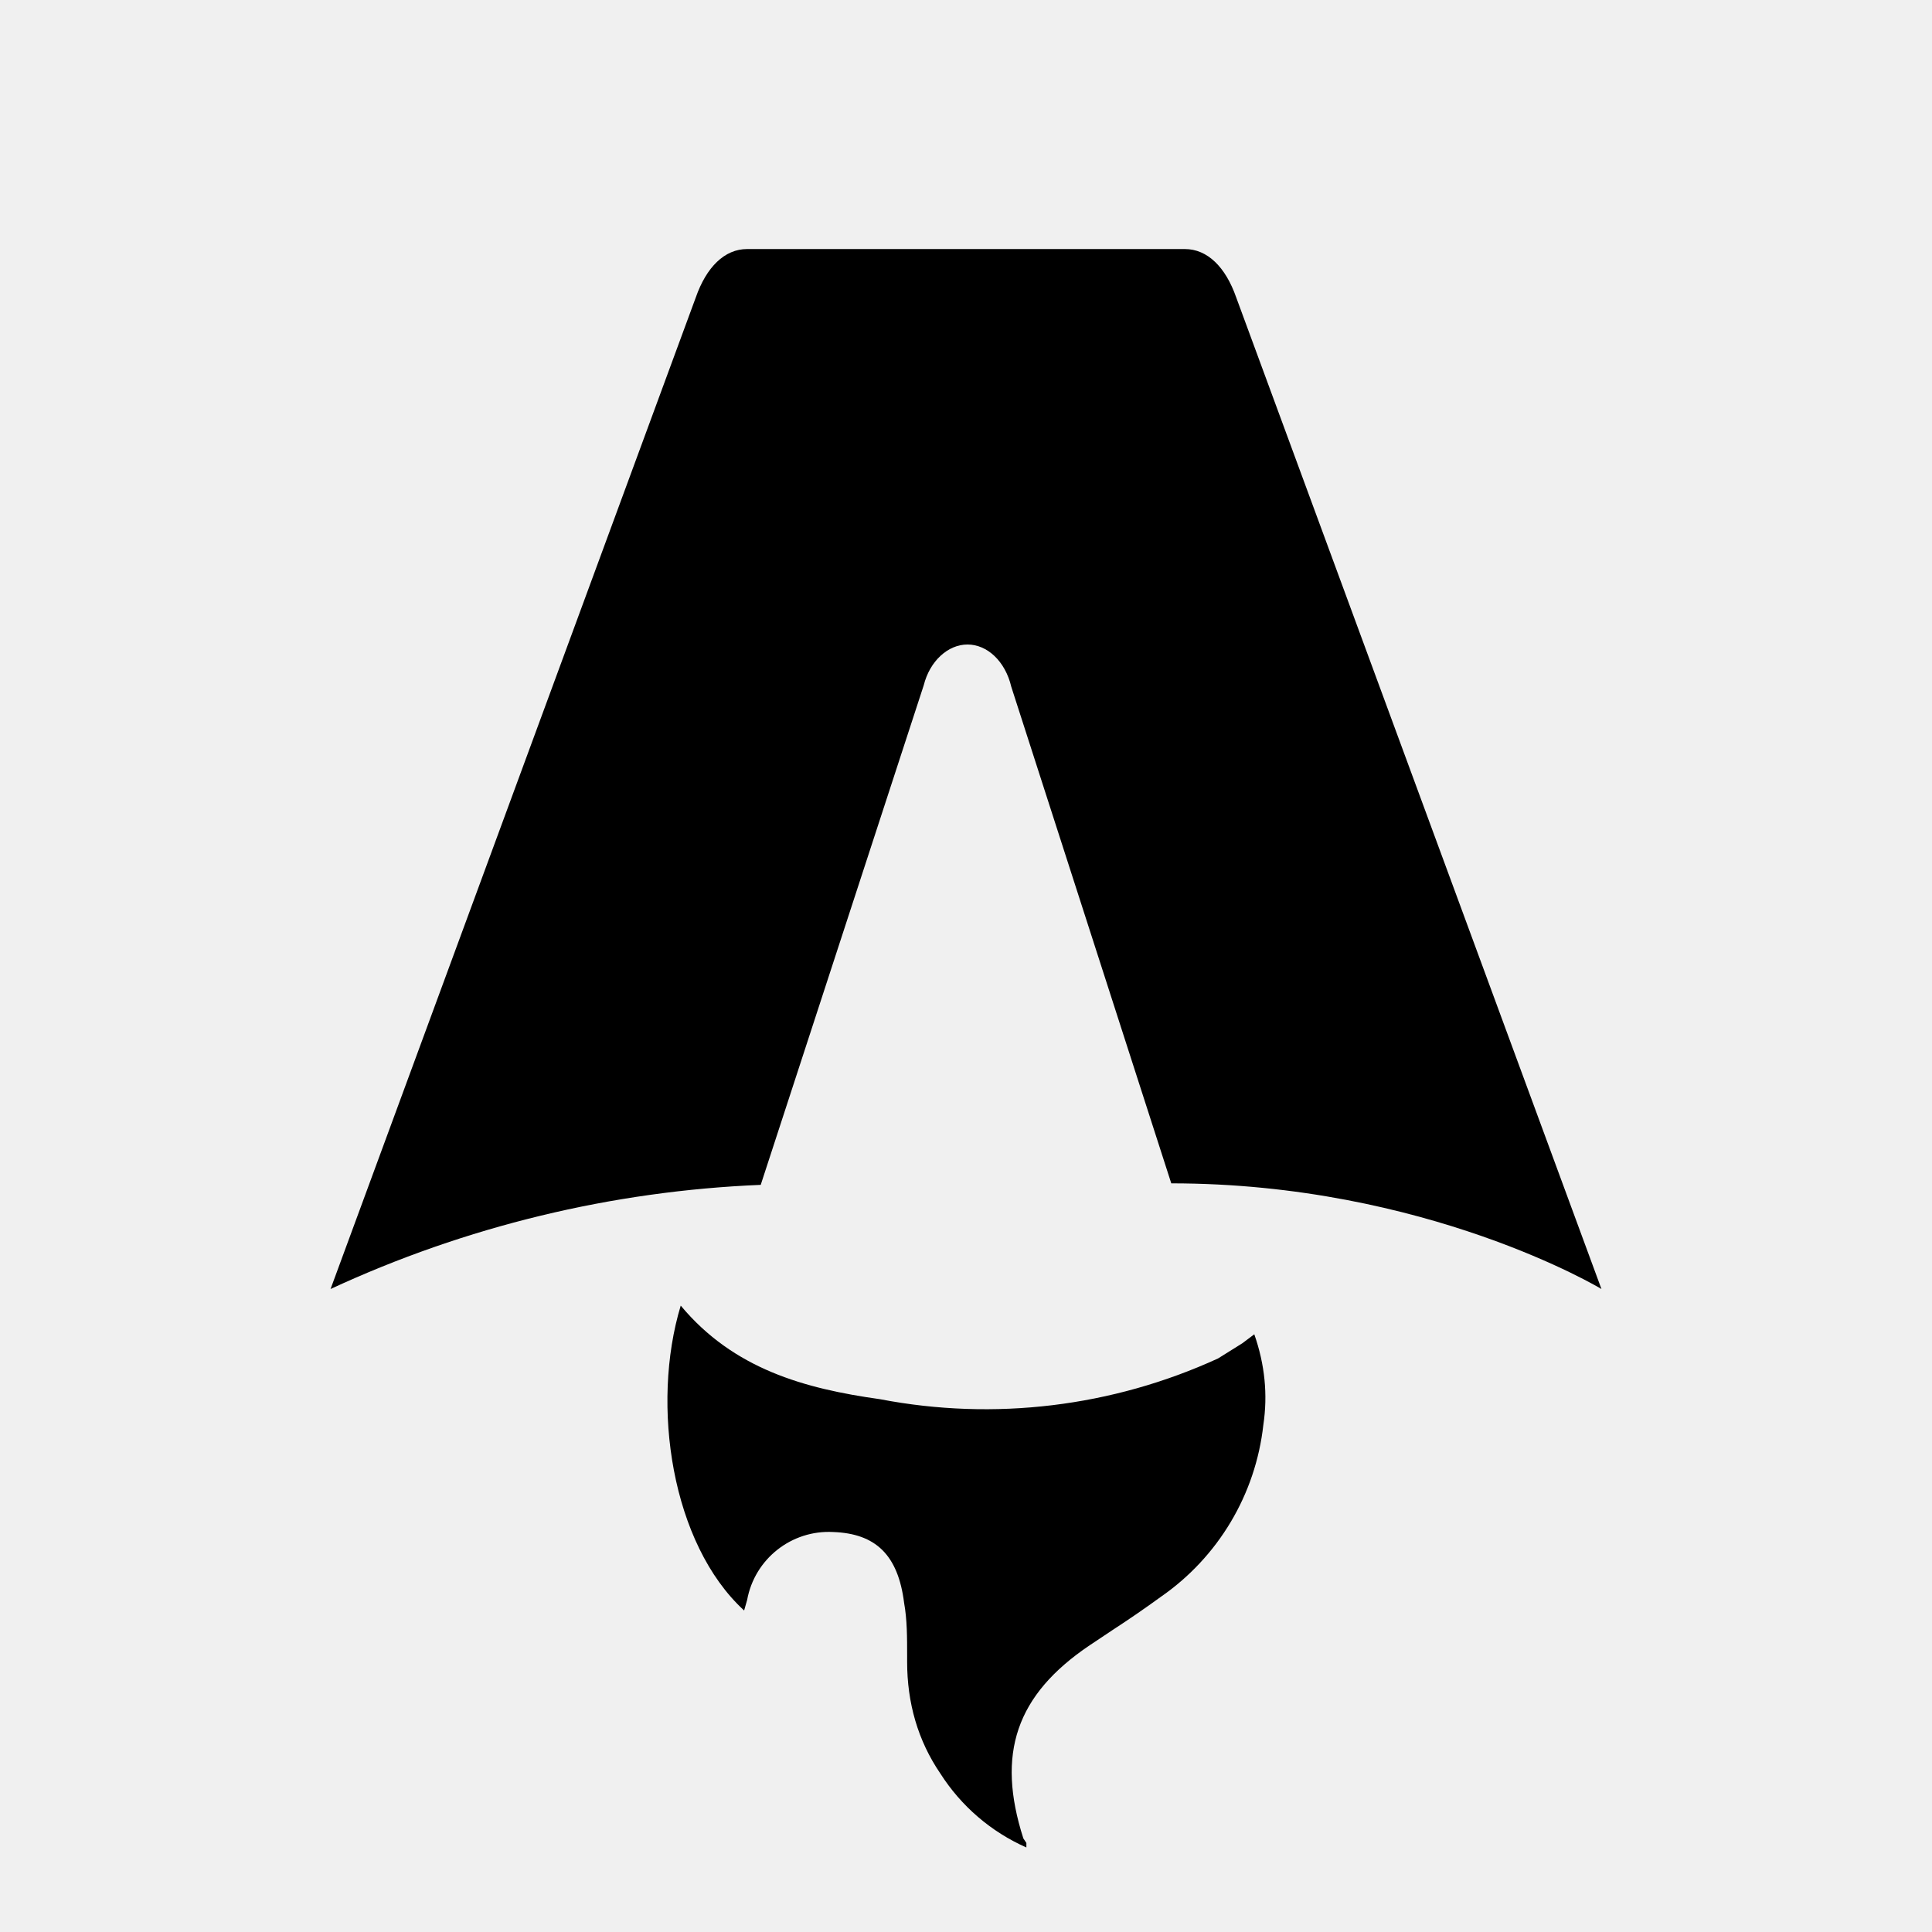
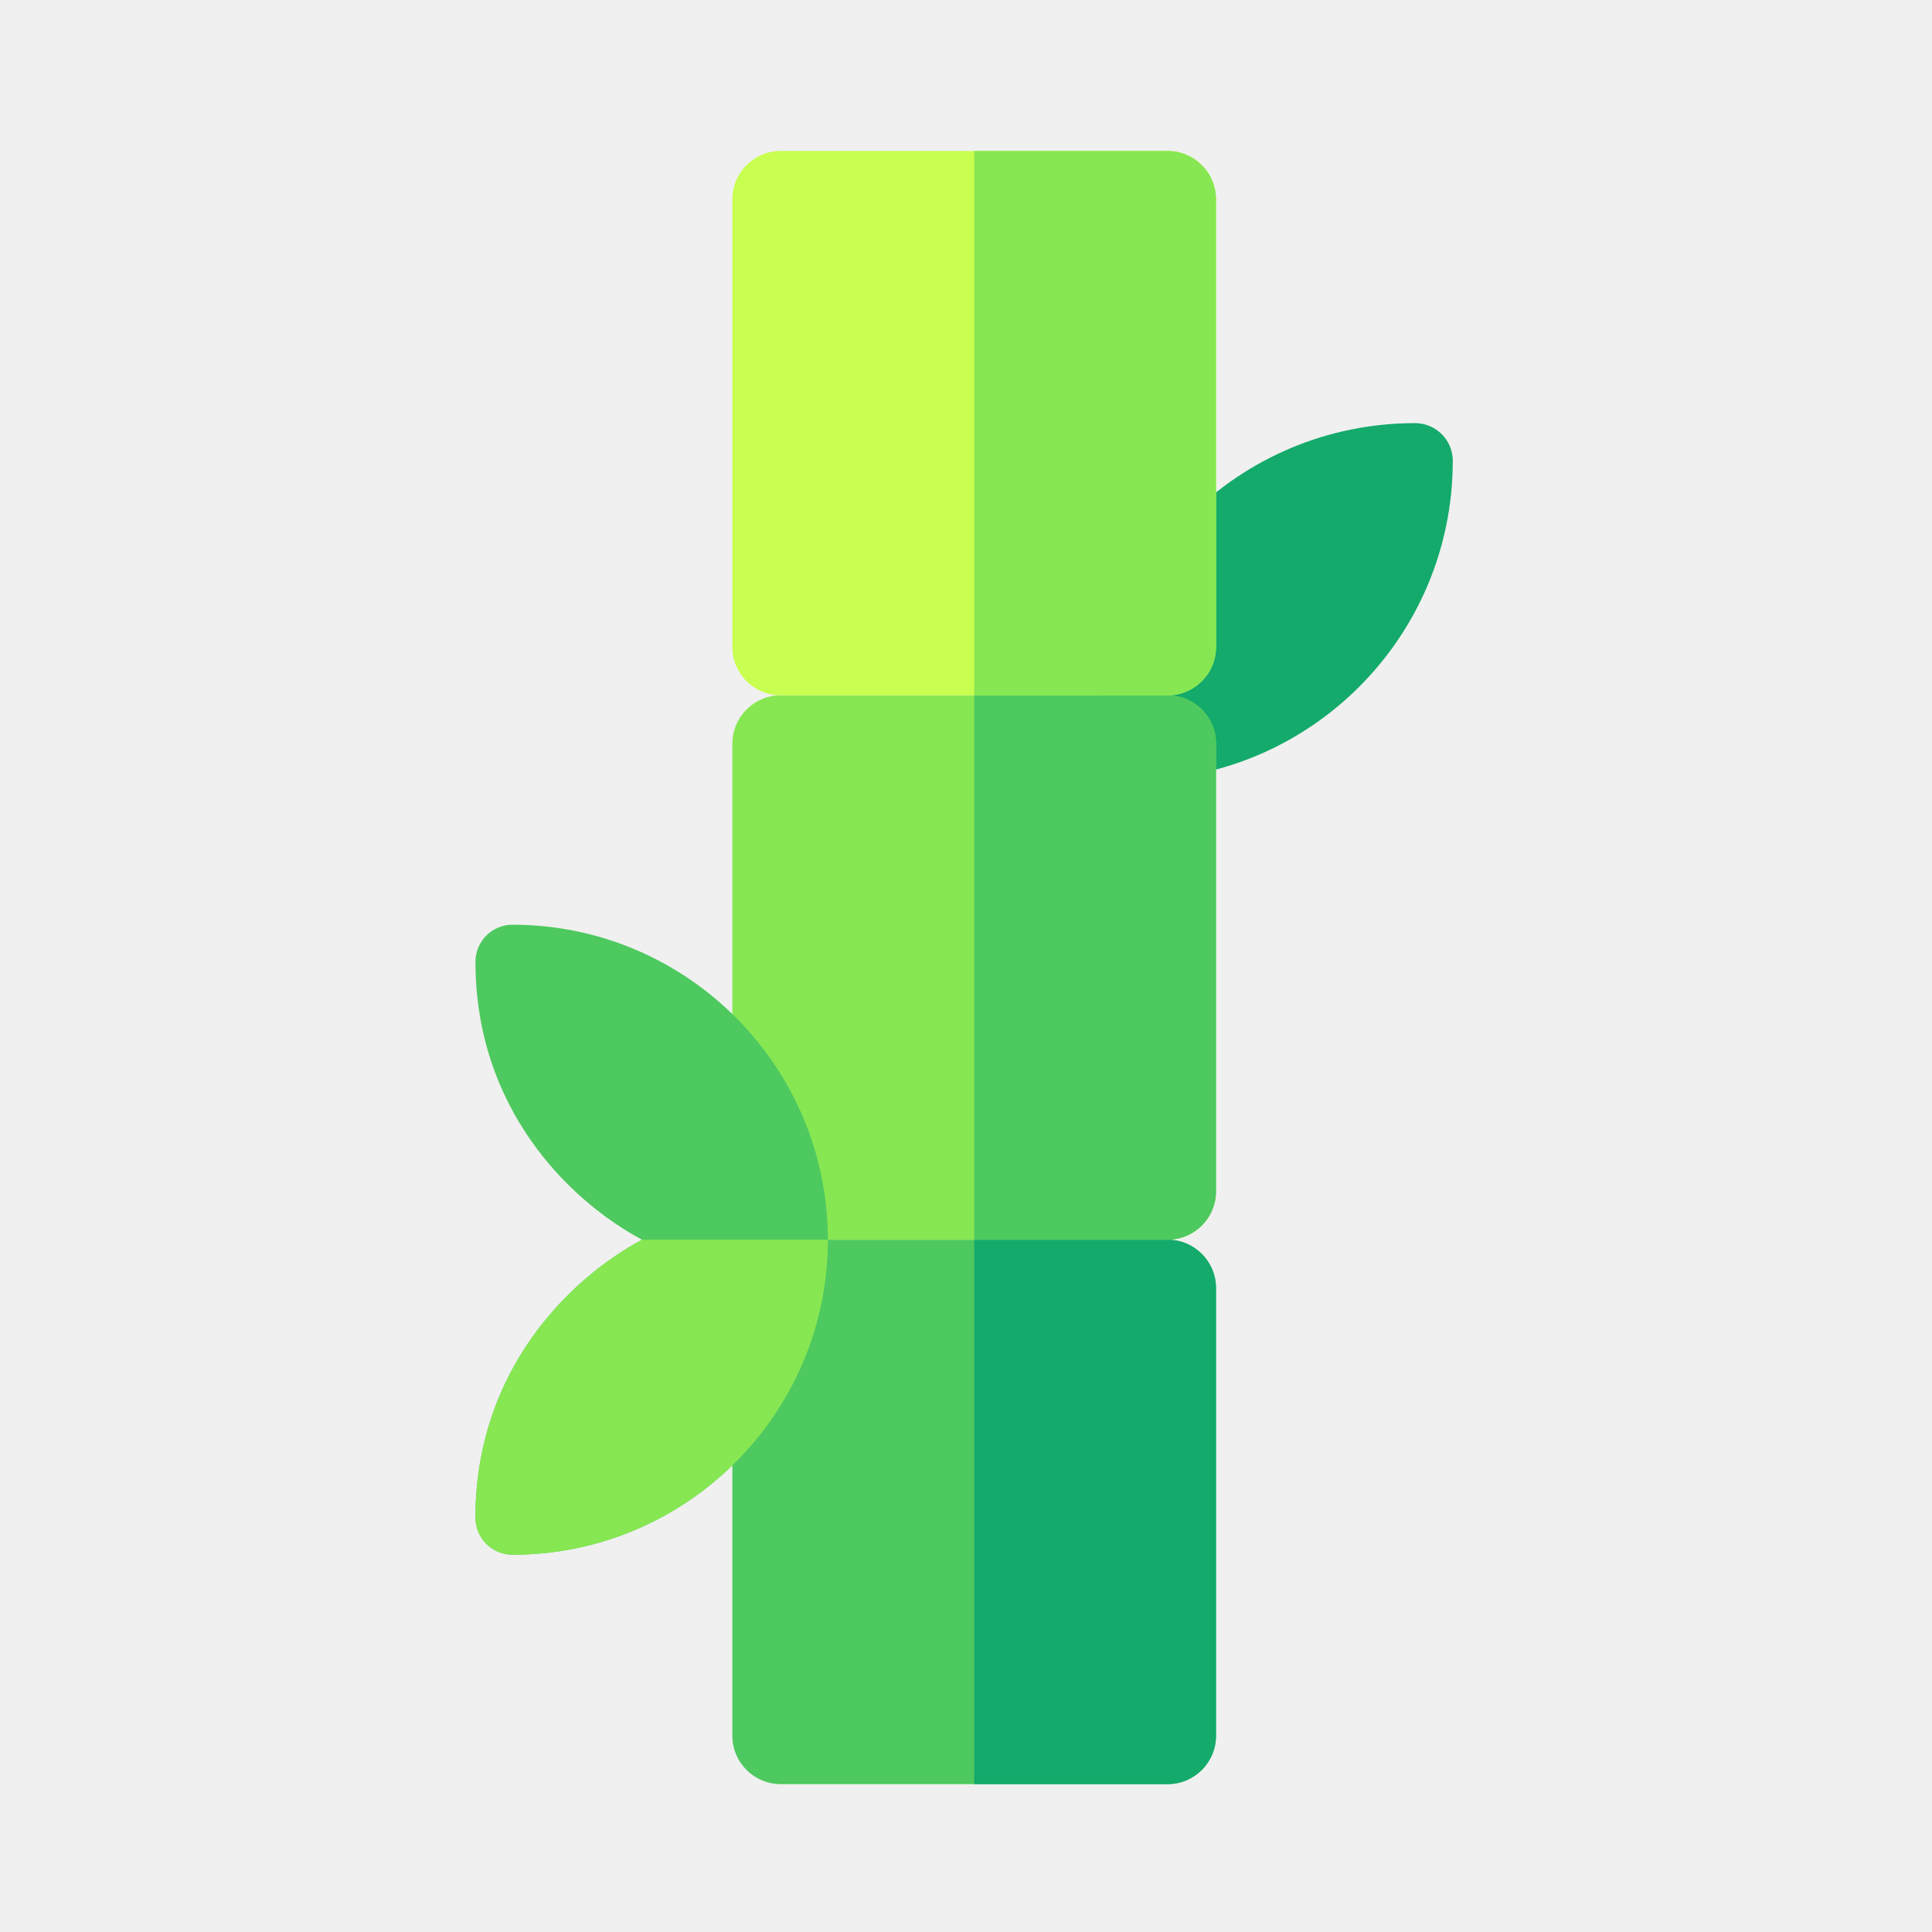
<svg xmlns="http://www.w3.org/2000/svg" fill="none" viewBox="0 0 128 128">
-   <path d="M50.4 78.5a75.1 75.1 0 0 0-28.5 6.9l24.2-65.7c.7-2 1.9-3.2 3.4-3.2h29c1.5 0 2.7 1.2 3.4 3.2l24.2 65.7s-11.6-7-28.5-7L67 45.5c-.4-1.7-1.6-2.8-2.9-2.8-1.3 0-2.5 1.1-2.9 2.7L50.4 78.5Zm-1.1 28.2Zm-4.2-20.2c-2 6.6-.6 15.8 4.2 20.2a17.5 17.5 0 0 1 .2-.7 5.5 5.5 0 0 1 5.7-4.5c2.8.1 4.3 1.5 4.7 4.7.2 1.1.2 2.3.2 3.5v.4c0 2.7.7 5.2 2.2 7.4a13 13 0 0 0 5.7 4.9v-.3l-.2-.3c-1.8-5.6-.5-9.5 4.4-12.8l1.5-1a73 73 0 0 0 3.2-2.2 16 16 0 0 0 6.8-11.4c.3-2 .1-4-.6-6l-.8.6-1.6 1a37 37 0 0 1-22.4 2.7c-5-.7-9.7-2-13.2-6.2Z" />
-   <style>
-         path { fill: #000; }
-         @media (prefers-color-scheme: dark) {
-             path { fill: #FFF; }
-         }
-     </style>
+   <path d="M75.05 51.708C73.672 51.708 72.553 50.592 72.553 49.216C72.553 37.518 82.022 28.034 93.752 28.034C95.13 28.034 96.25 29.15 96.25 30.526V30.529C96.25 42.225 86.778 51.708 75.05 51.708Z" fill="#14AA6B" />
+   <path fill-rule="evenodd" clip-rule="evenodd" d="M80.564 85.336C80.564 83.57 79.128 82.135 77.359 82.135H51.724C49.956 82.135 48.52 83.57 48.52 85.336V115.001C48.52 116.768 49.956 118.203 51.724 118.203H77.359C79.128 118.203 80.564 116.768 80.564 115.001V85.336Z" fill="#4EC95F" />
+   <path fill-rule="evenodd" clip-rule="evenodd" d="M80.564 49.269C80.564 47.502 79.128 46.068 77.359 46.068H51.724C49.956 46.068 48.52 47.502 48.52 49.269V78.934C48.52 80.701 49.956 82.135 51.724 82.135H77.359C79.128 82.135 80.564 80.701 80.564 78.934V49.269Z" fill="#87E752" />
+   <path fill-rule="evenodd" clip-rule="evenodd" d="M80.564 13.201C80.564 11.434 79.128 10 77.359 10H51.724C49.956 10 48.52 11.434 48.52 13.201V42.866C48.52 44.633 49.956 46.068 51.724 46.068H77.359C79.128 46.068 80.564 44.633 80.564 42.866V13.201Z" fill="#C8FF50" />
+   <path fill-rule="evenodd" clip-rule="evenodd" d="M80.564 85.336C80.564 83.57 79.128 82.135 77.359 82.135H64.542V118.203H77.359C79.128 118.203 80.564 116.768 80.564 115.001V85.336Z" fill="#14AA6B" />
+   <path fill-rule="evenodd" clip-rule="evenodd" d="M80.564 49.269C80.564 47.502 79.128 46.068 77.359 46.068H64.542V82.135H77.359C79.128 82.135 80.564 80.701 80.564 78.934V49.269Z" fill="#4EC95F" />
+   <path fill-rule="evenodd" clip-rule="evenodd" d="M80.564 13.201C80.564 11.434 79.128 10 77.359 10H64.542V46.068H77.359C79.128 46.068 80.564 44.633 80.564 42.866V13.201Z" fill="#87E752" />
+   <path d="M33.958 61.265C32.601 61.265 31.5 62.364 31.5 63.721C31.5 73.358 37.604 79.493 42.536 82.135C37.612 84.773 31.5 90.915 31.5 100.549C31.5 101.905 32.601 103.005 33.958 103.005C45.477 103.005 54.849 93.643 54.849 82.135C54.849 70.627 45.477 61.265 33.958 61.265Z" fill="#4EC95F" />
+   <path d="M31.5 100.549C31.5 101.905 32.601 103.005 33.958 103.005C45.477 103.005 54.849 93.642 54.849 82.135H42.536C37.612 84.773 31.5 90.915 31.5 100.549Z" fill="#87E752" />
</svg>
